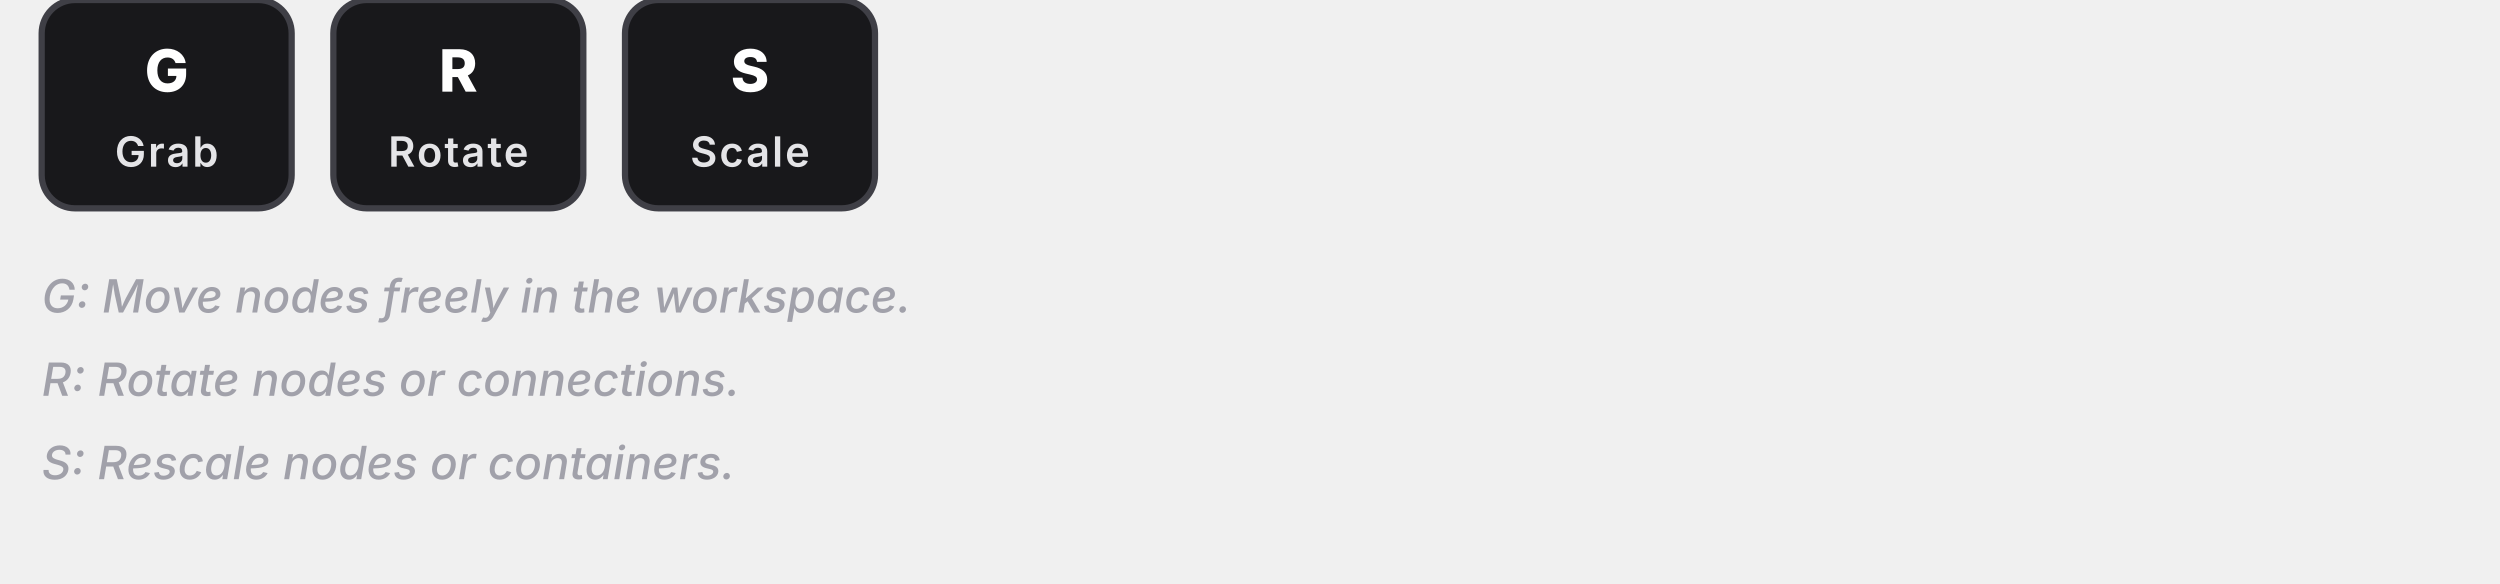
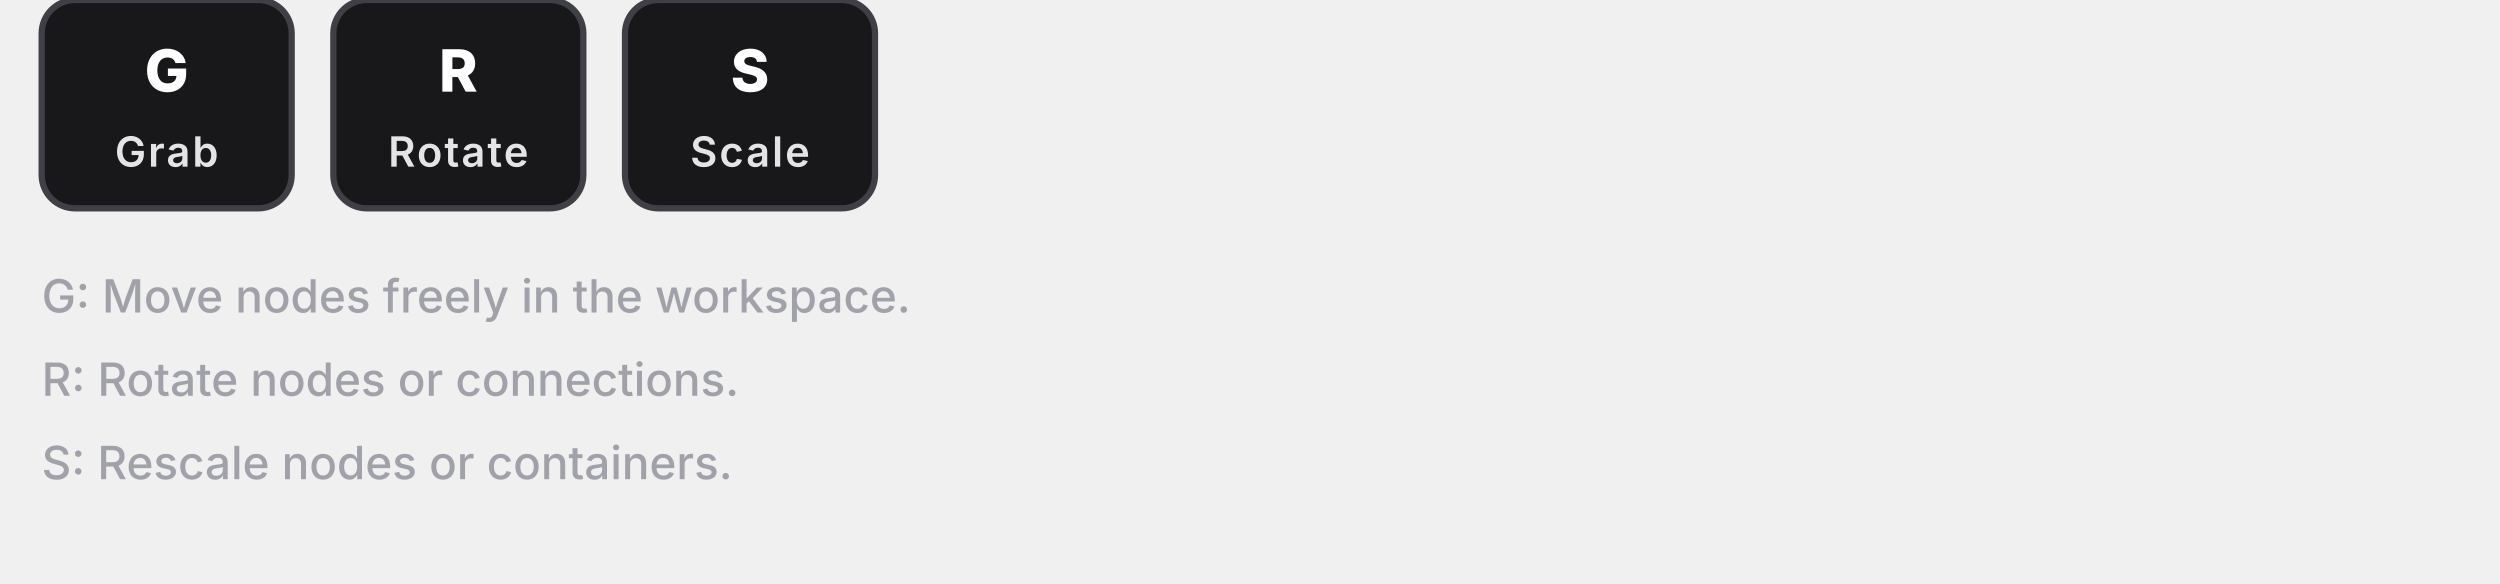
<svg xmlns="http://www.w3.org/2000/svg" width="600" height="140" viewBox="0 0 600 140" fill="none">
  <defs>
    <filter id="glow" x="-30%" y="-30%" width="160%" height="160%">
      <feGaussianBlur stdDeviation="3" result="blur" />
      <feComposite in="SourceGraphic" in2="blur" operator="over" />
    </filter>
  </defs>
  <style>
-     .row-desc { font-family: 'Inter', sans-serif; font-size: 11px; font-weight: 500; fill: #a1a1aa; font-style: italic; }
+     .row-desc { font-family: 'Inter', sans-serif; font-size: 11px; font-weight: 500; fill: #a1a1aa; }
    .key-bg { fill: #18181b; stroke: #3f3f46; stroke-width: 1.5; }
    .key-text { font-family: 'Inter', sans-serif; font-size: 14px; font-weight: 800; fill: #ffffff; text-transform: uppercase; }
    .key-desc { font-family: 'Inter', sans-serif; font-size: 10px; font-weight: 600; fill: #e4e4e7; text-transform: uppercase; letter-spacing: 0.05em; }
    .accent-orange { fill: #f59e0b; fill-opacity: 0.1; stroke: #fbbf24; }
  </style>
  <g transform="translate(10, 0)">
    <g transform="translate(0, 0)">
      <rect width="60" height="50" rx="8" class="key-bg" />
      <text x="30" y="22" text-anchor="middle" class="key-text">G</text>
      <text x="30" y="40" text-anchor="middle" class="key-desc">Grab</text>
      <g transform="translate(70, 0)">
        <rect width="60" height="50" rx="8" class="key-bg" />
        <text x="30" y="22" text-anchor="middle" class="key-text">R</text>
        <text x="30" y="40" text-anchor="middle" class="key-desc">Rotate</text>
      </g>
      <g transform="translate(140, 0)">
        <rect width="60" height="50" rx="8" class="key-bg" />
        <text x="30" y="22" text-anchor="middle" class="key-text">S</text>
        <text x="30" y="40" text-anchor="middle" class="key-desc">Scale</text>
      </g>
    </g>
    <g transform="translate(0, 75)" class="row-desc">
      <text y="0">G: Move nodes freely in the workspace.</text>
      <text y="20">R: Rotate nodes or connections.</text>
      <text y="40">S: Rescale nodes or containers.</text>
    </g>
  </g>
</svg>
